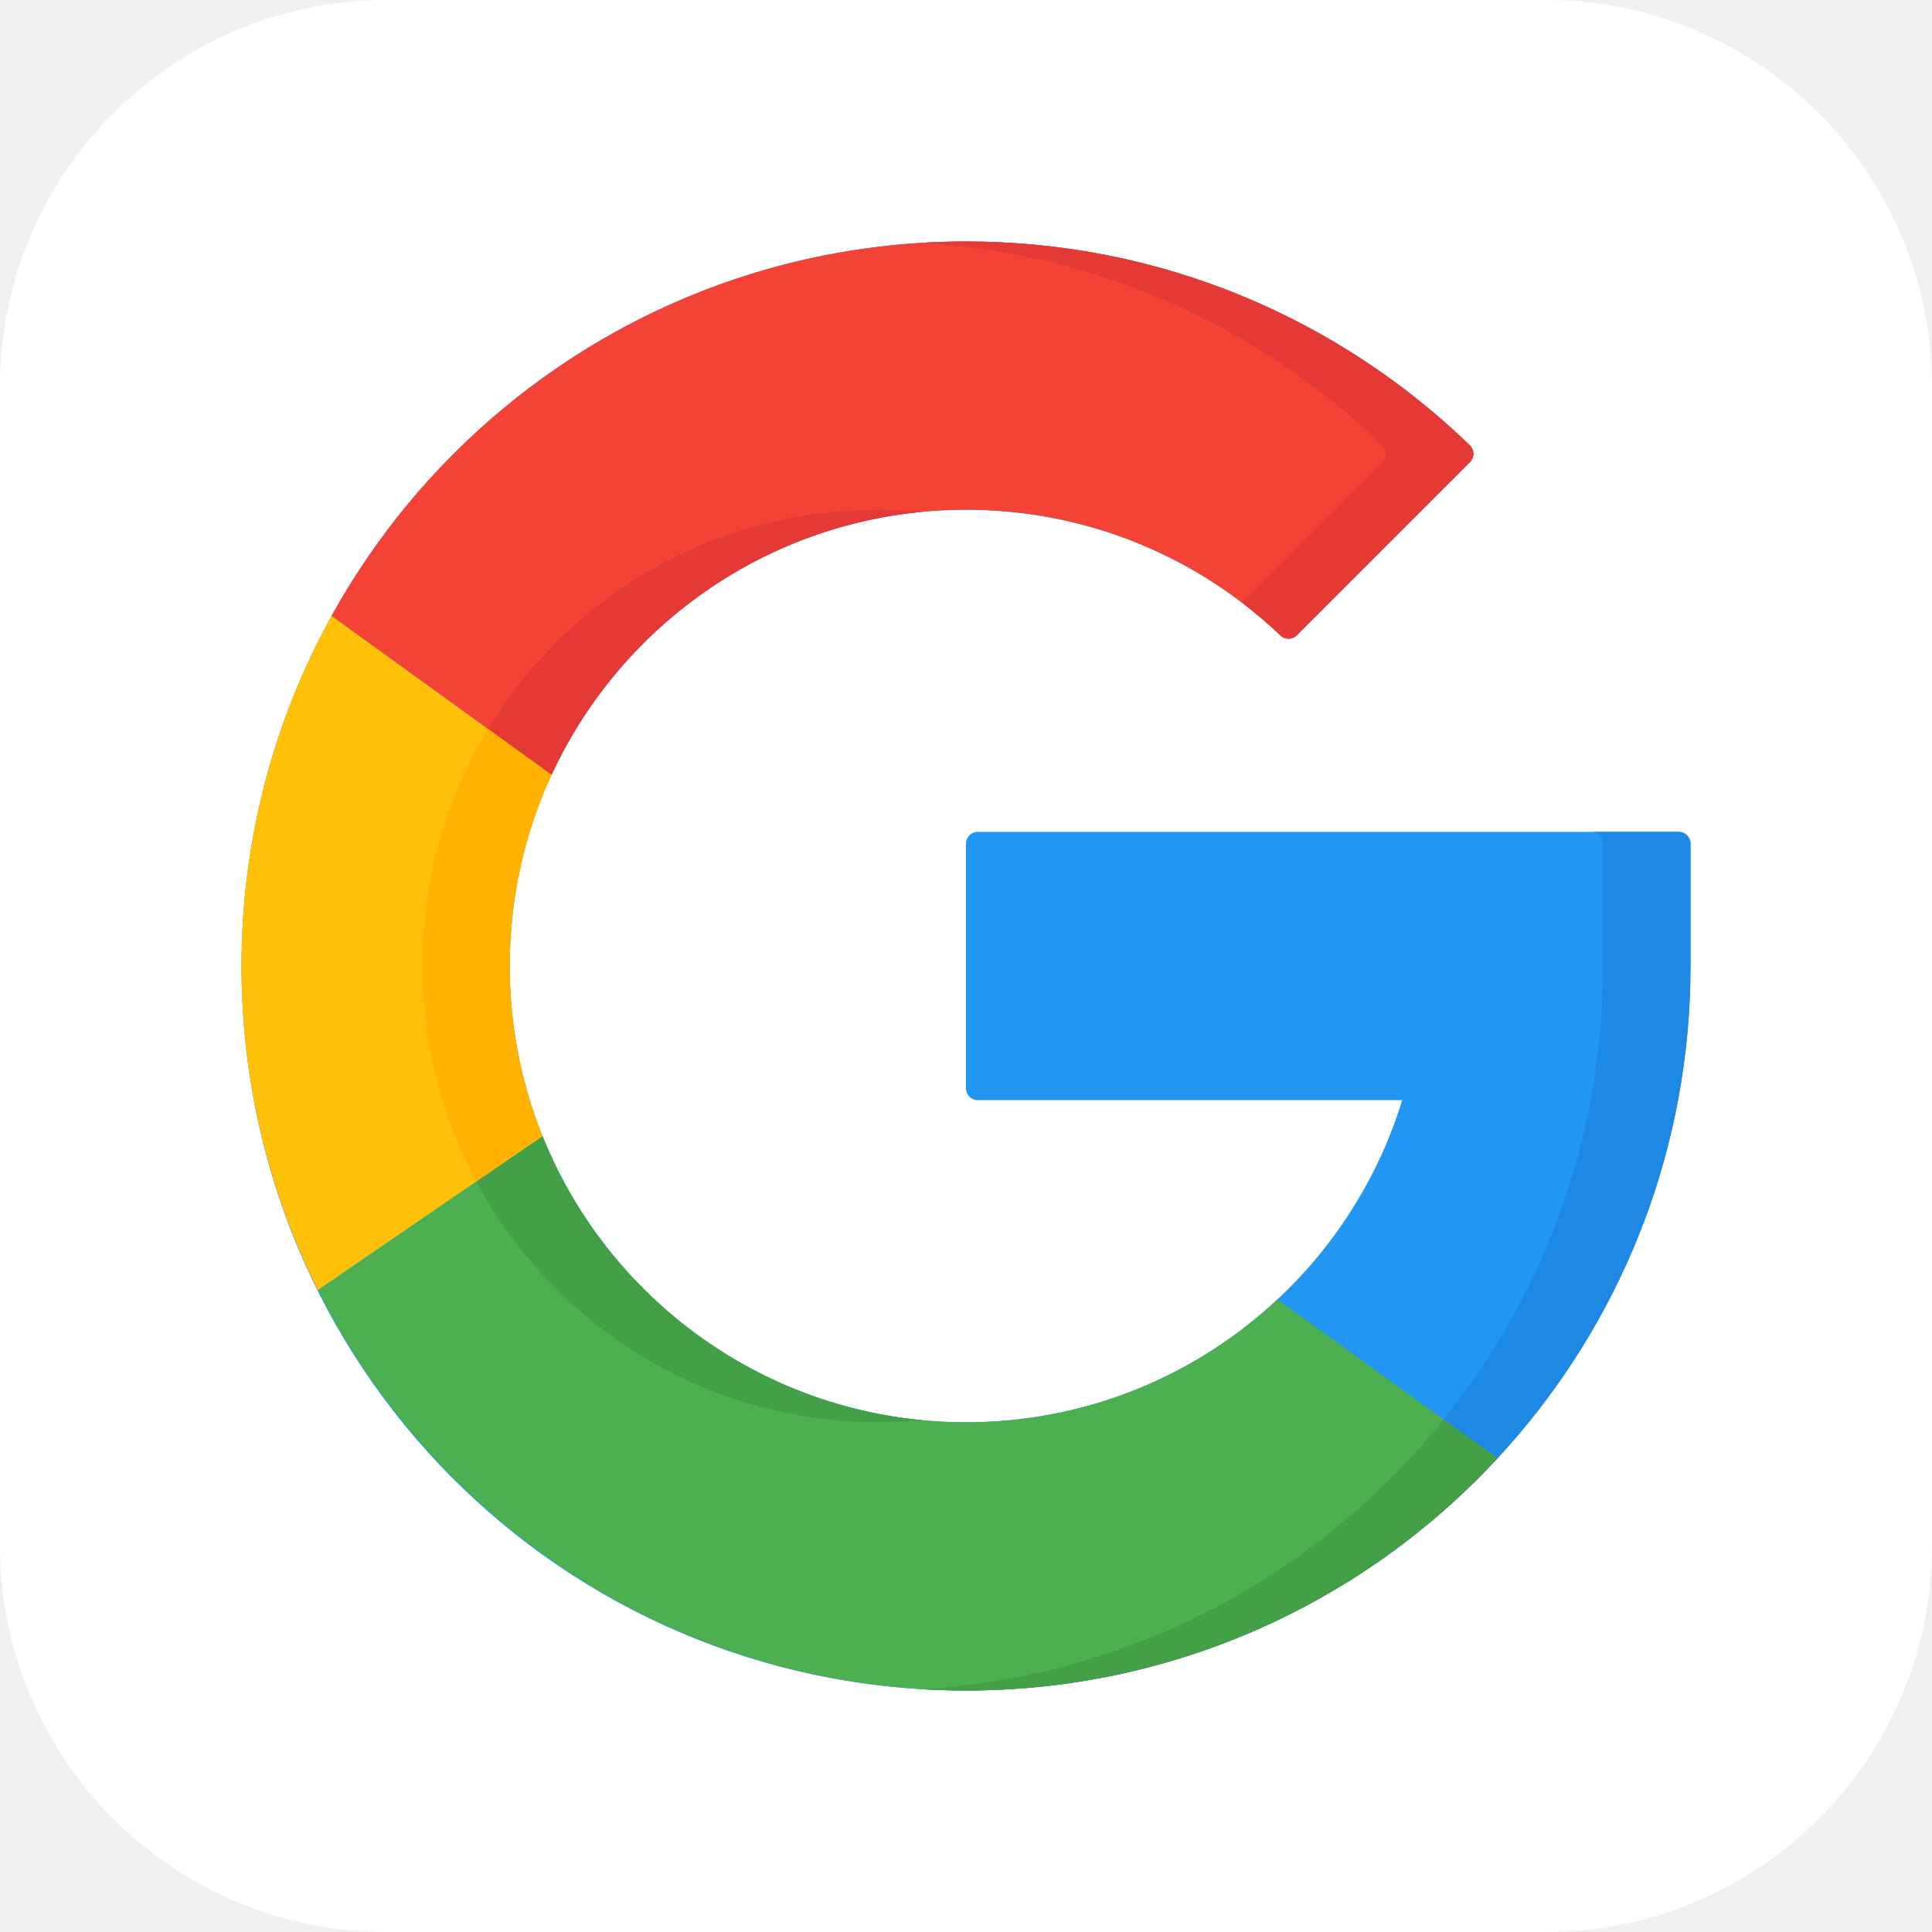
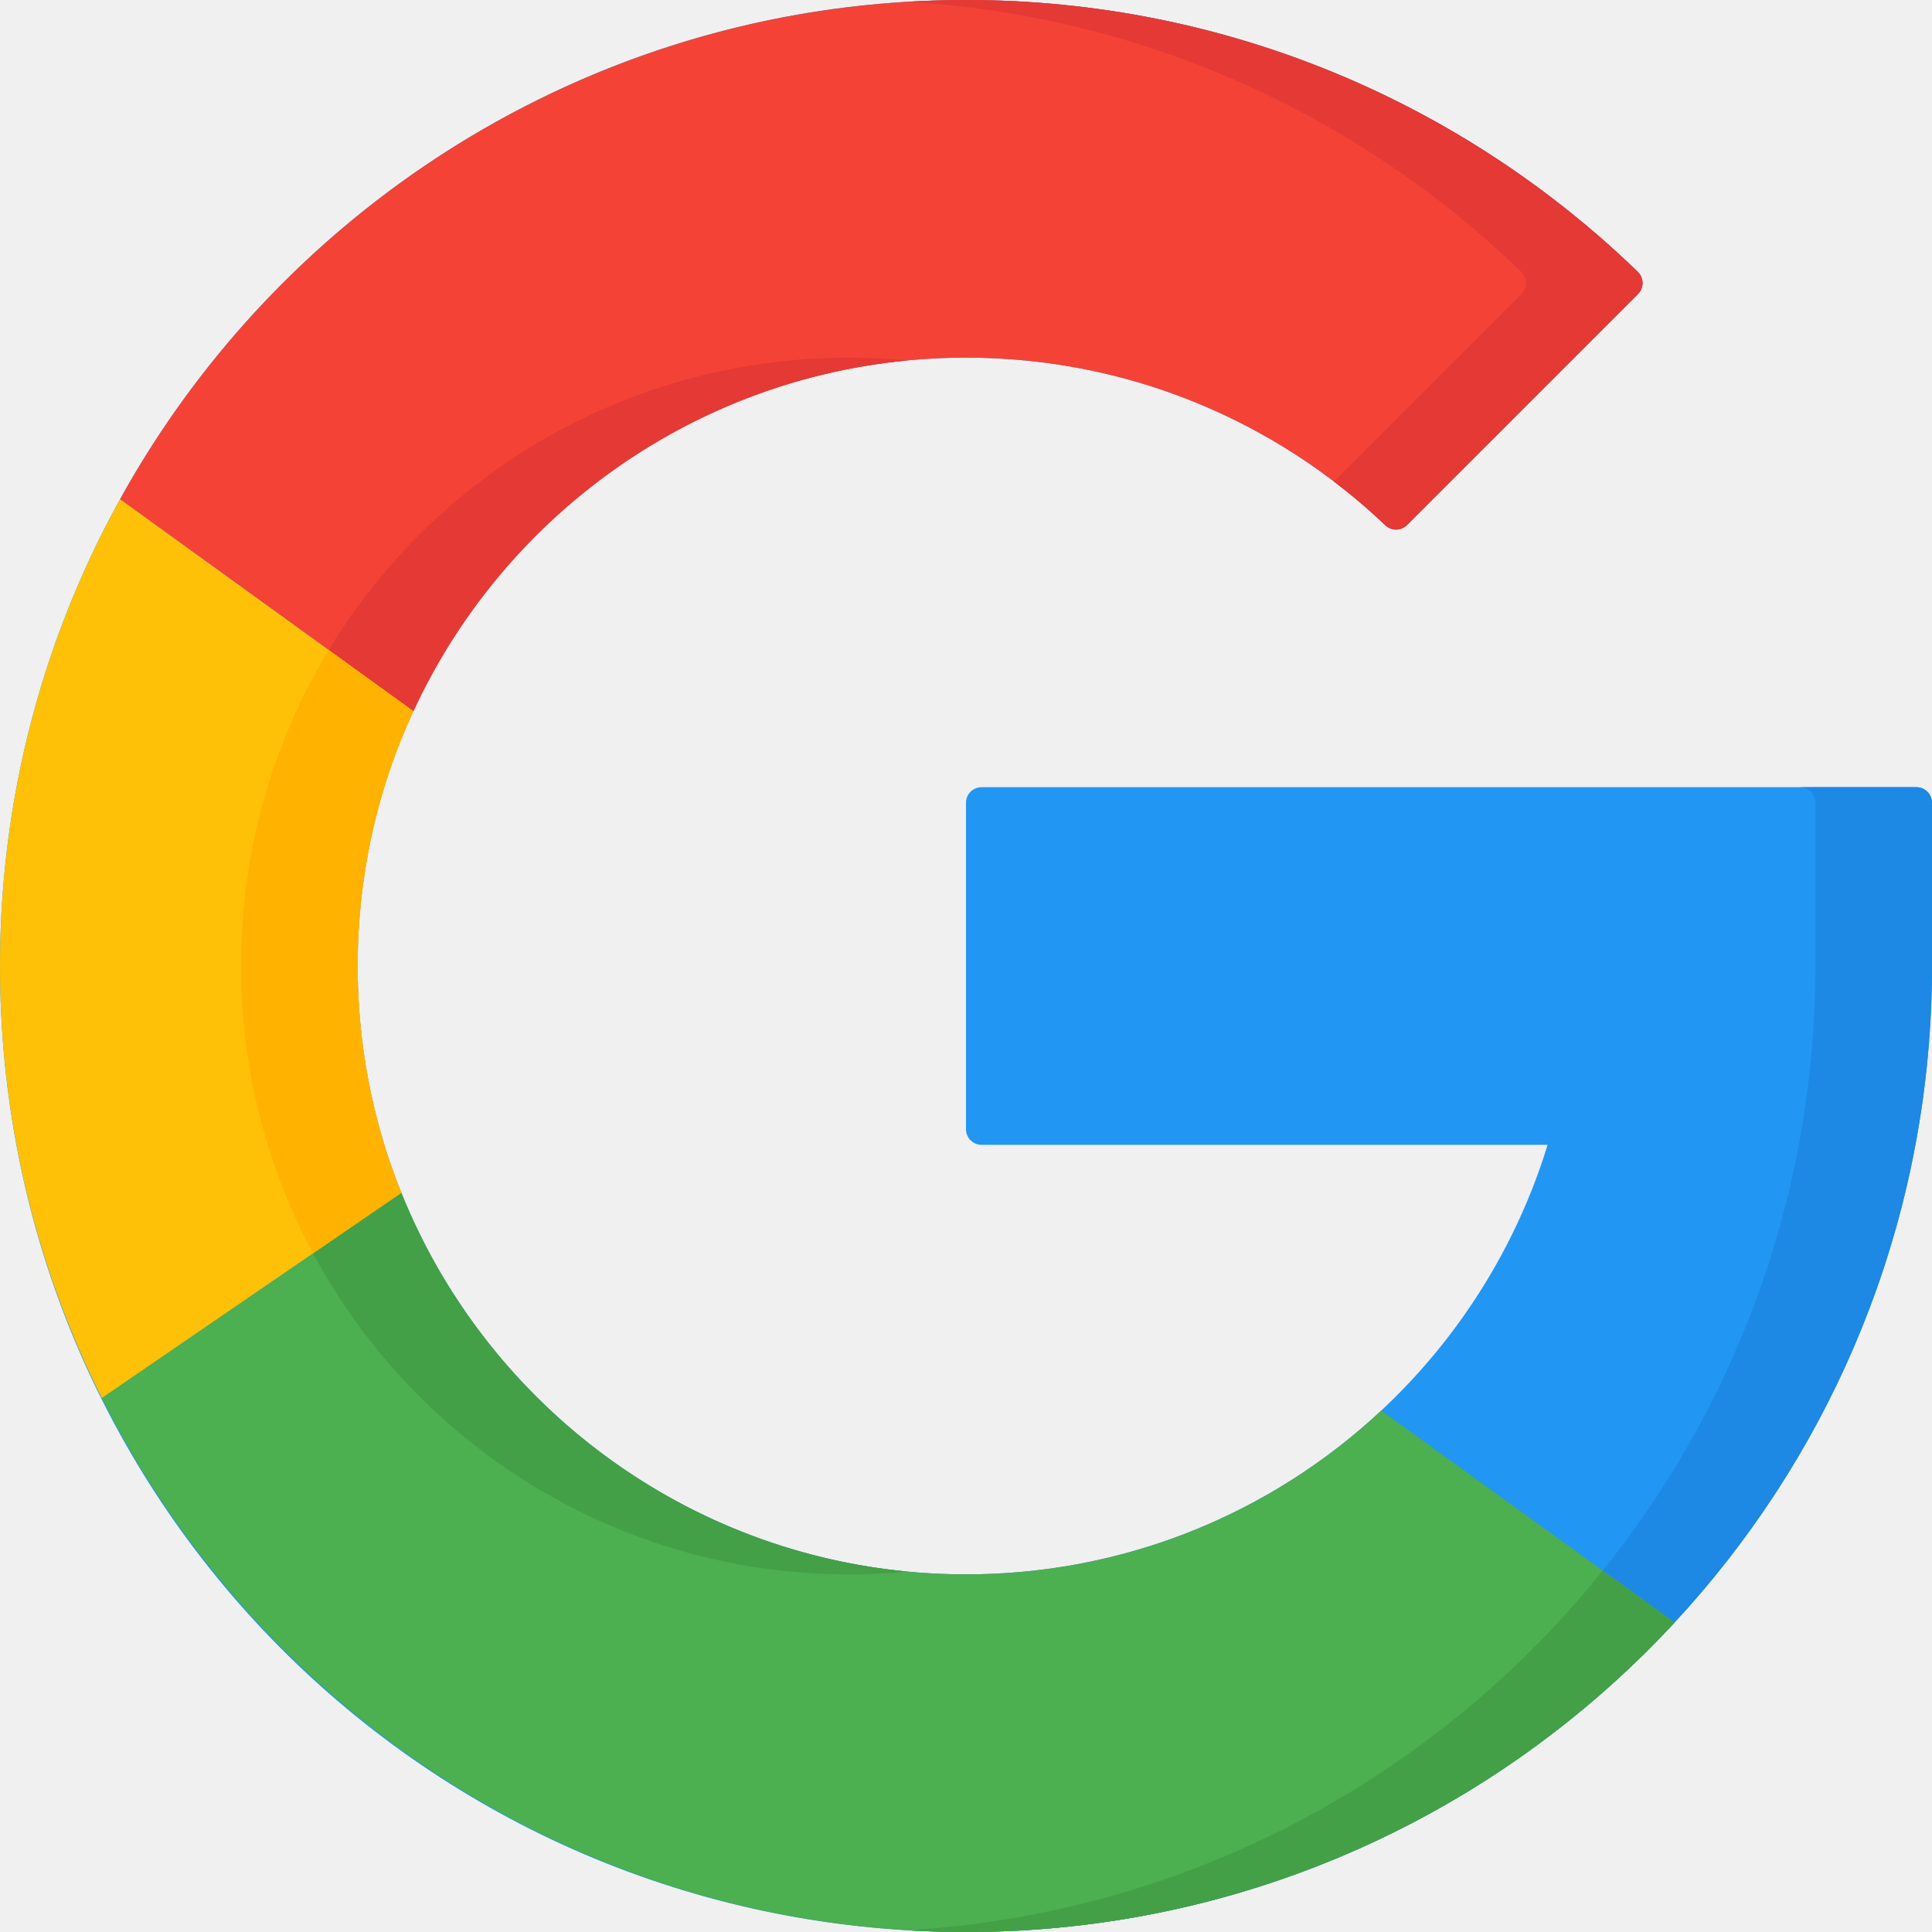
<svg xmlns="http://www.w3.org/2000/svg" version="1.1" width="512" height="512" x="0" y="0" viewBox="0 0 512 512" style="enable-background:new 0 0 512 512" xml:space="preserve" class="">
-   <rect width="512" height="512" rx="102.4" ry="102.4" fill="#ffffff" shape="rounded" />
-   <g transform="matrix(0.75,0,0,0.75,64.00001,64)">
-     <path fill="#2196f3" d="M507.879 208.612a4.121 4.121 0 0 1 4.121 4.121V256c0 16.194-1.504 32.028-4.389 47.388-22.317 119.309-127.427 209.474-253.416 208.605C112.826 511.019-.312 396.794.001 255.423.312 114.306 114.81 0 256 0c69.173 0 131.935 27.442 178.014 72.018 1.664 1.609 1.707 4.261.07 5.897l-61.211 61.211a4.108 4.108 0 0 1-5.737.08c-28.921-27.529-68.051-44.43-111.136-44.43-88.971 0-160.616 71.136-161.22 160.105-.607 89.553 71.809 162.342 161.22 162.342 72.545 0 133.903-47.924 154.136-113.835H260.121a4.121 4.121 0 0 1-4.121-4.121v-86.535a4.121 4.121 0 0 1 4.121-4.121h247.758z" opacity="1" data-original="#2196f3" class="" />
+   <g>
+     <path fill="#2196f3" d="M507.879 208.612a4.121 4.121 0 0 1 4.121 4.121V256c0 16.194-1.504 32.028-4.389 47.388-22.317 119.309-127.427 209.474-253.416 208.605C112.826 511.019-.312 396.794.001 255.423.312 114.306 114.81 0 256 0c69.173 0 131.935 27.442 178.014 72.018 1.664 1.609 1.707 4.261.07 5.897l-61.211 61.211a4.108 4.108 0 0 1-5.737.08c-28.921-27.529-68.051-44.43-111.136-44.43-88.971 0-160.616 71.136-161.22 160.105-.607 89.553 71.809 162.342 161.22 162.342 72.545 0 133.903-47.924 154.136-113.835H260.121a4.121 4.121 0 0 1-4.121-4.121v-86.535a4.121 4.121 0 0 1 4.121-4.121h247.758z" opacity="1" data-original="#2196f3" />
    <path fill="#1e88e5" d="M507.879 208.612h-30.905a4.121 4.121 0 0 1 4.121 4.121V256c0 16.194-1.504 32.028-4.389 47.388-21.291 113.822-117.936 201.117-236.175 208.15 4.524.267 9.078.423 13.664.455 125.99.869 231.099-89.297 253.416-208.605A256.485 256.485 0 0 0 512 256v-43.268a4.12 4.12 0 0 0-4.121-4.12z" opacity="1" data-original="#1e88e5" />
    <path fill="#f44336" d="m109.56 188.482-77.748-56.176C75.43 53.415 159.482 0 256 0c69.173 0 131.935 27.442 178.014 72.018 1.664 1.609 1.707 4.261.07 5.897l-61.211 61.211c-1.573 1.573-4.119 1.622-5.73.088C338.222 111.68 299.089 94.777 256 94.777c-64.932 0-120.902 38.384-146.44 93.705z" opacity="1" data-original="#f44336" />
    <path fill="#e53935" d="m87.115 172.265 22.445 16.217c23.31-50.494 71.978-86.86 129.668-92.825.434-.047.851-.104 1.293-.146a163.167 163.167 0 0 0-15.426-.734c-58.657 0-109.777 30.923-137.98 77.488zM403.109 72.018c1.664 1.609 1.707 4.261.07 5.898l-49.683 49.683c4.76 3.62 9.316 7.492 13.64 11.608a4.108 4.108 0 0 0 5.737-.08l61.211-61.211c1.637-1.637 1.593-4.288-.07-5.898C387.935 27.442 325.173 0 256 0c-5.191 0-10.341.173-15.455.478 63.04 3.755 119.941 30.308 162.564 71.54z" opacity="1" data-original="#e53935" />
-     <path fill="#4caf50" d="M443.792 429.977C397.042 480.425 330.204 512 256 512c-100.226 0-186.998-57.597-229.02-141.506l79.375-54.394C130.174 375.367 188.204 417.223 256 417.223c42.546 0 81.24-16.483 110.044-43.412z" opacity="1" data-original="#4caf50" class="" />
-     <path fill="#43a047" d="M106.356 316.101 82.95 332.14c27.185 50.644 80.644 85.083 142.145 85.083 5.201 0 10.342-.255 15.417-.736-61.049-5.82-112.174-45.687-134.156-100.386zM256 512c74.204 0 141.042-31.575 187.792-82.023l-19.043-13.757c-43.896 54.63-109.746 90.871-184.163 95.314 5.1.304 10.238.466 15.414.466z" opacity="1" data-original="#43a047" class="" />
+     <path fill="#4caf50" d="M443.792 429.977C397.042 480.425 330.204 512 256 512c-100.226 0-186.998-57.597-229.02-141.506l79.375-54.394C130.174 375.367 188.204 417.223 256 417.223c42.546 0 81.24-16.483 110.044-43.412z" opacity="1" data-original="#4caf50" />
+     <path fill="#43a047" d="M106.356 316.101 82.95 332.14c27.185 50.644 80.644 85.083 142.145 85.083 5.201 0 10.342-.255 15.417-.736-61.049-5.82-112.174-45.687-134.156-100.386zM256 512c74.204 0 141.042-31.575 187.792-82.023l-19.043-13.757c-43.896 54.63-109.746 90.871-184.163 95.314 5.1.304 10.238.466 15.414.466z" opacity="1" data-original="#43a047" />
    <path fill="#ffc107" d="M94.777 256c0 21.242 4.11 41.527 11.579 60.101L26.98 370.494C9.715 336.045 0 297.156 0 256c0-44.864 11.538-87.03 31.812-123.694l77.748 56.176c-9.488 20.531-14.783 43.412-14.783 67.518z" opacity="1" data-original="#ffc107" class="" />
    <path fill="#ffb300" d="m82.95 332.14 23.406-16.039C98.887 297.527 94.777 277.242 94.777 256c0-24.106 5.295-46.987 14.783-67.518l-22.445-16.217c-14.575 24.065-23.034 52.304-23.24 82.617-.19 27.954 6.737 54.275 19.075 77.258z" opacity="1" data-original="#ffb300" class="" />
  </g>
</svg>
